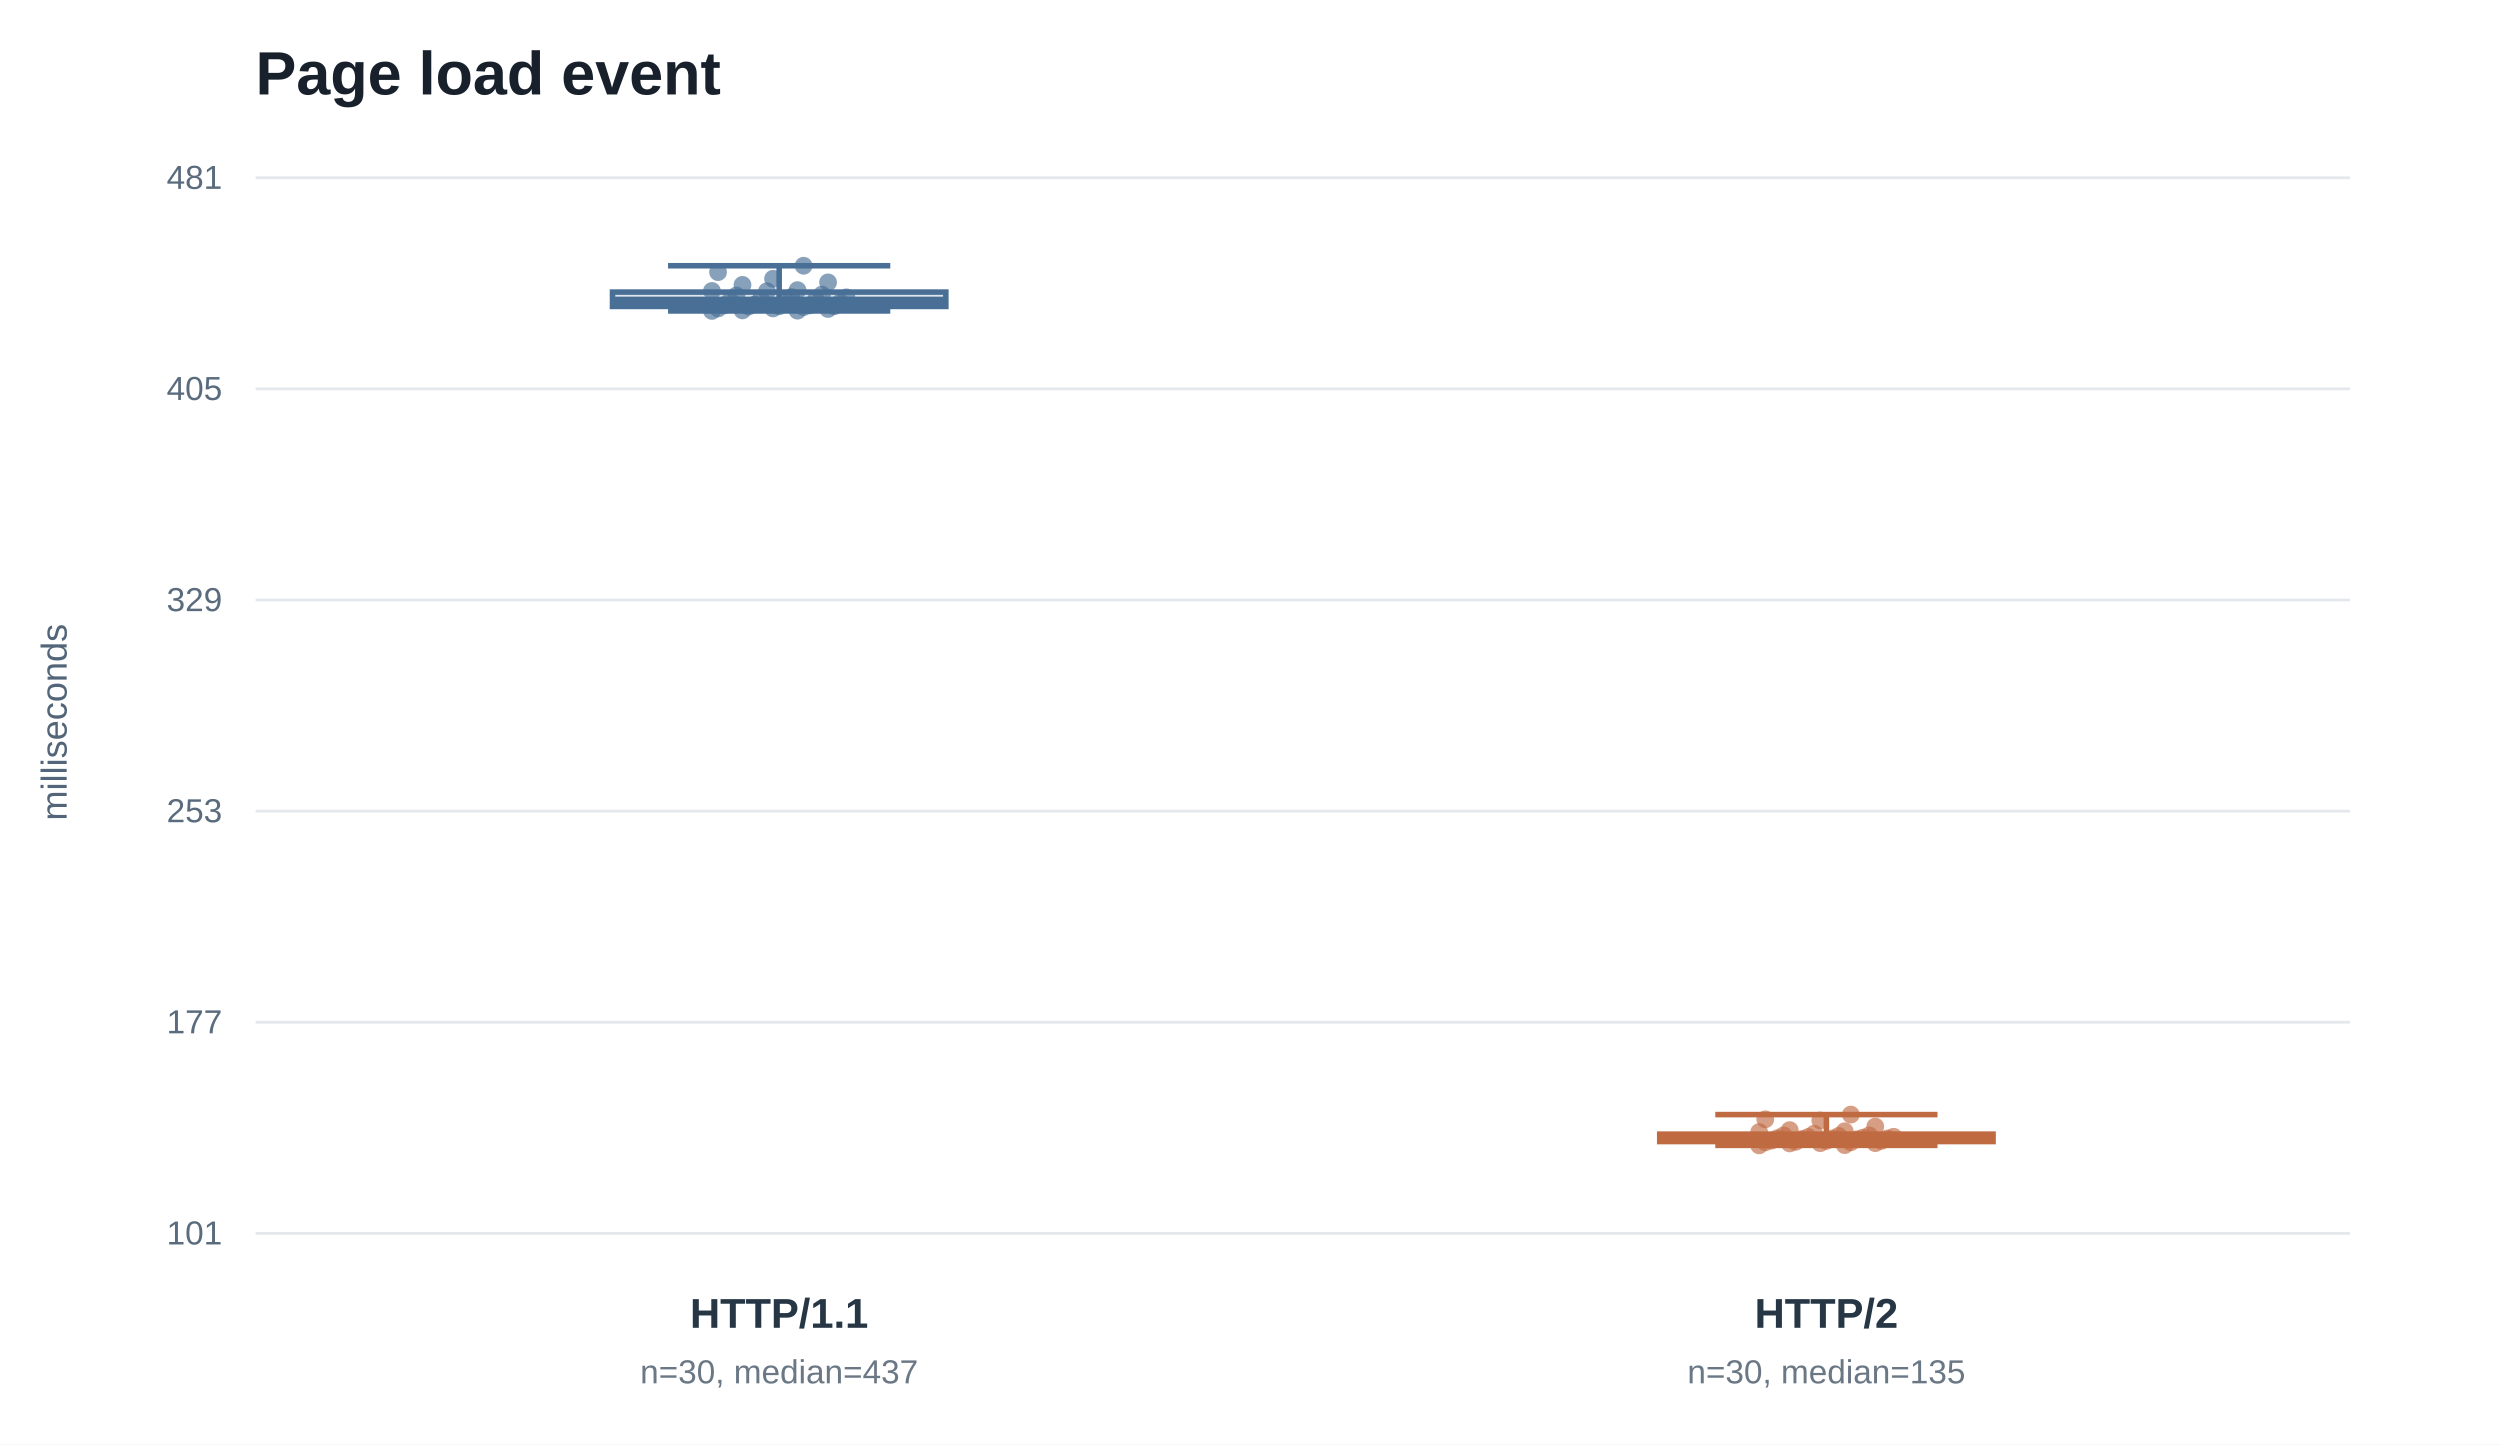
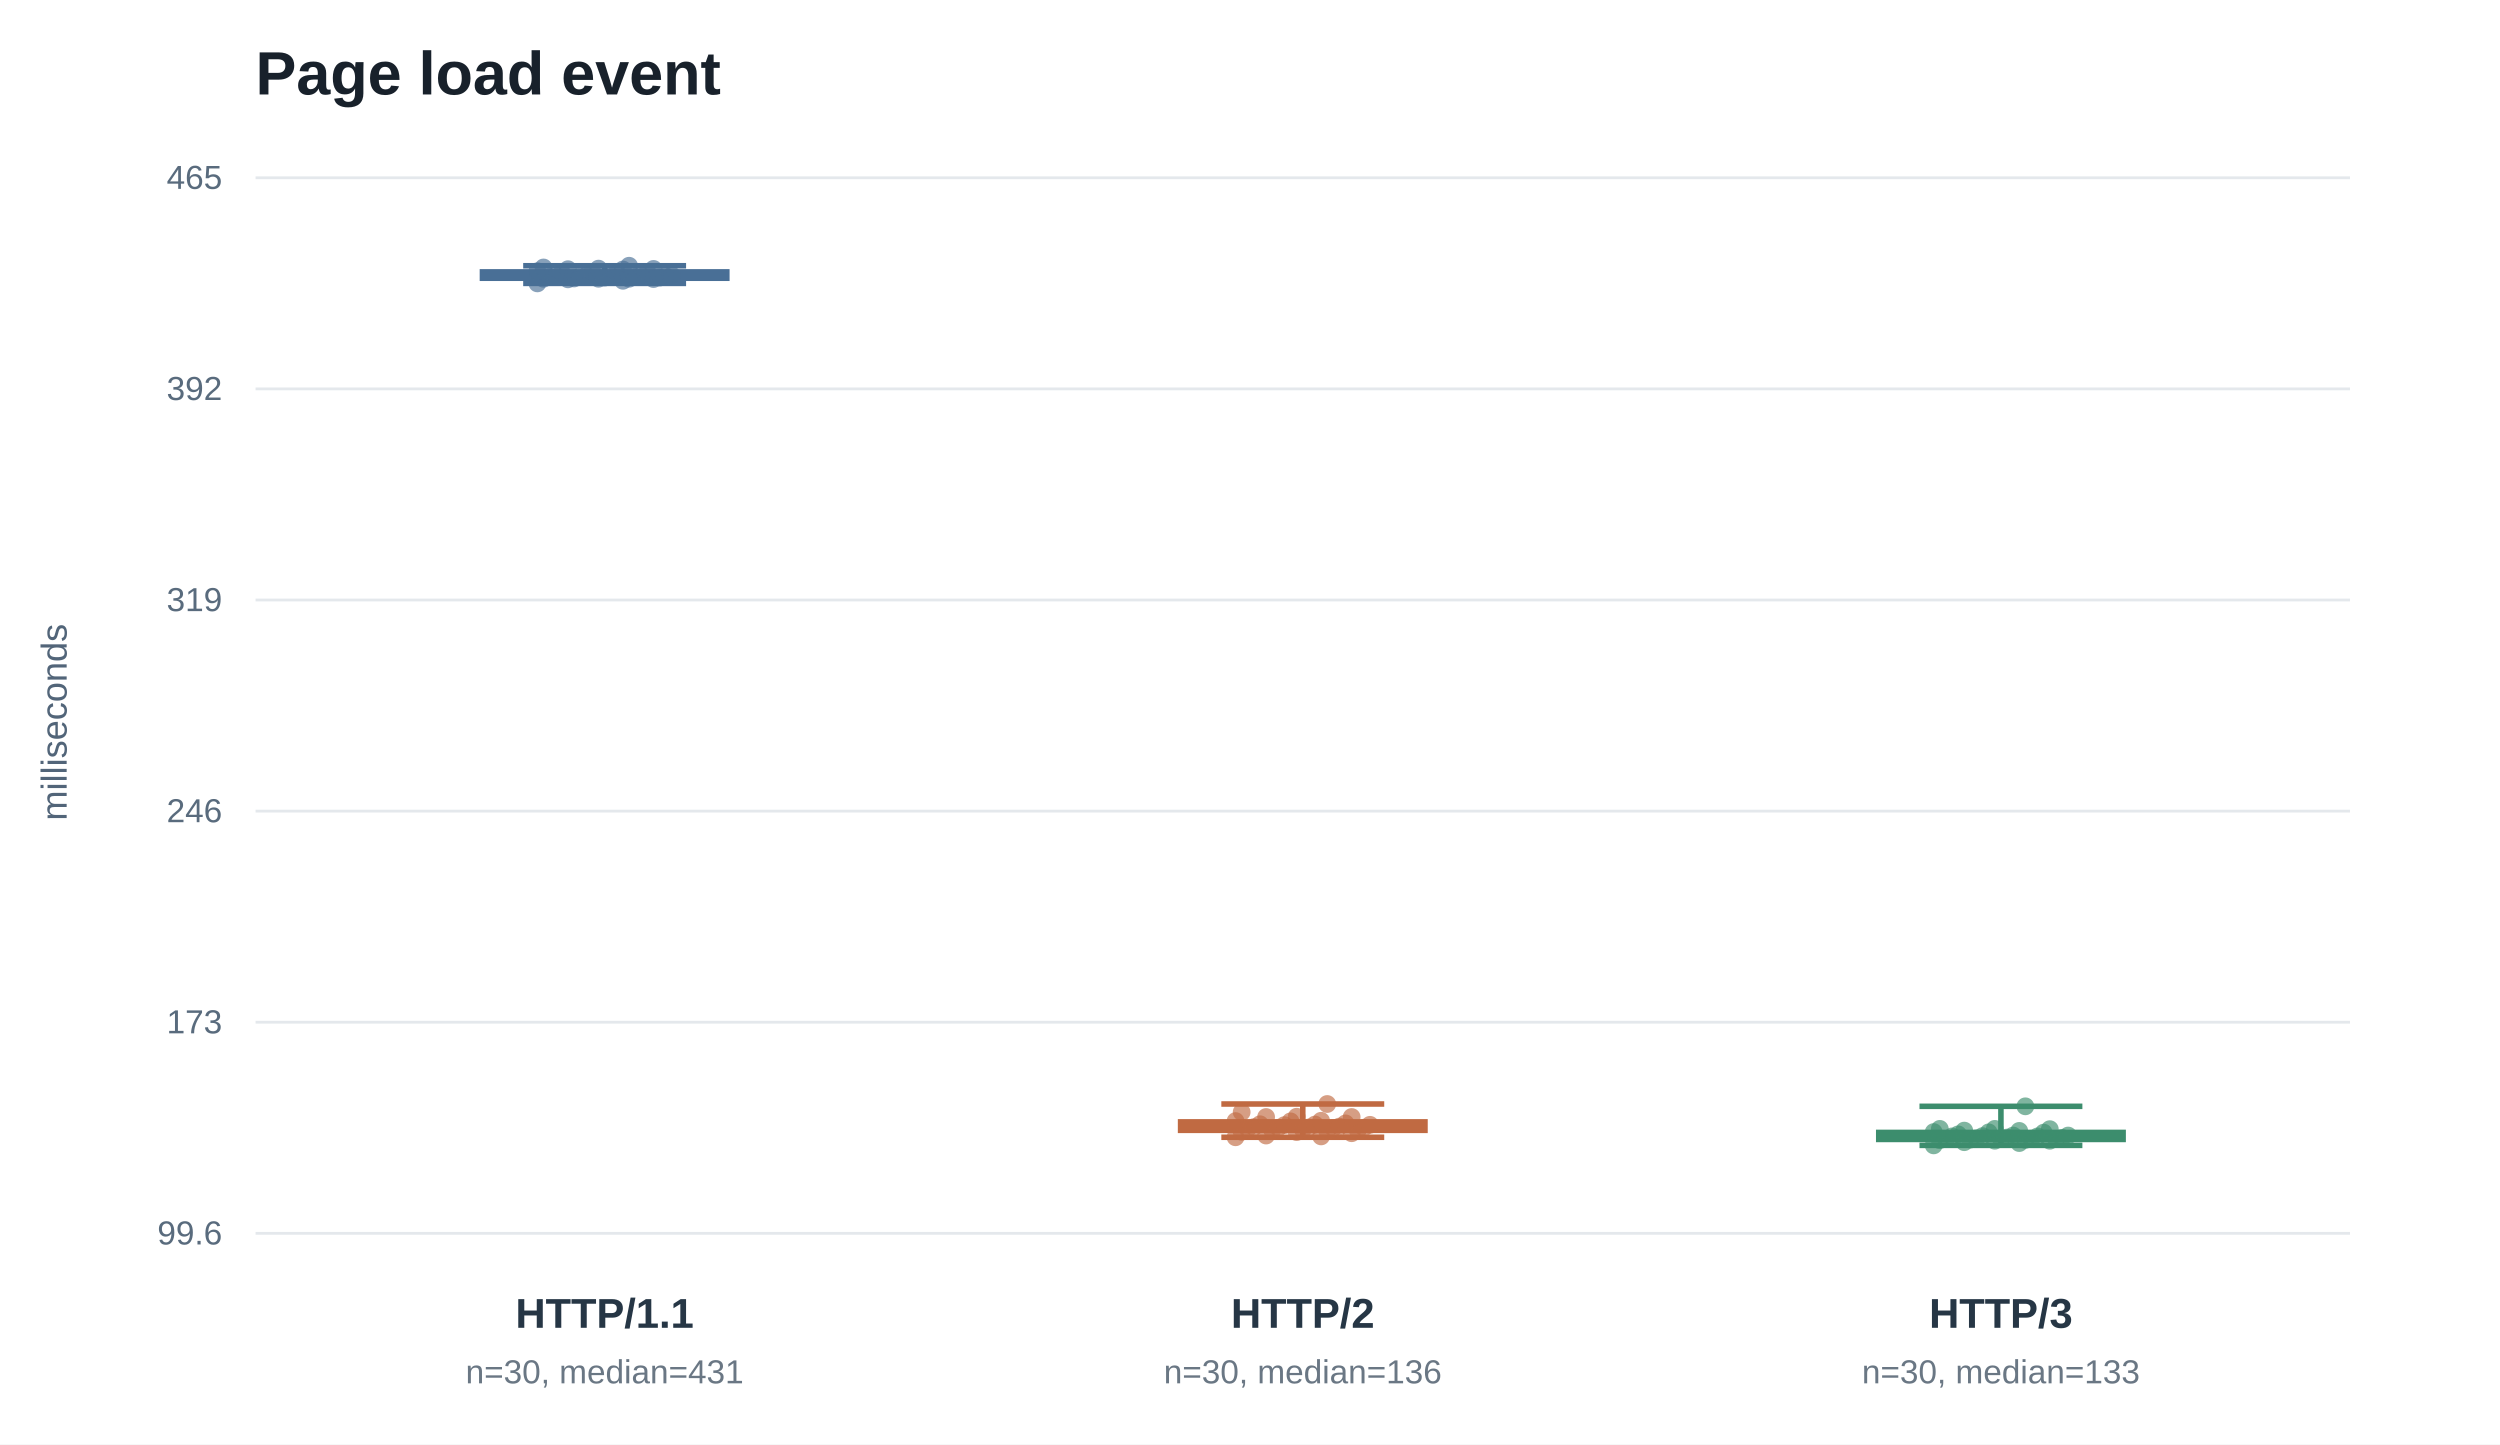
<svg xmlns="http://www.w3.org/2000/svg" width="900" height="520" viewBox="0 0 900 520" role="img" aria-label="Page load event">
  <g font-family="Arial, 'Microsoft YaHei', sans-serif">
    <rect width="900" height="520" fill="#ffffff" />
    <text x="92" y="34" font-size="22" font-weight="700" fill="#18212b">Page load event</text>
    <line x1="92" y1="444" x2="846" y2="444" stroke="#e4e8ec" />
-     <text x="80" y="448" text-anchor="end" font-size="12" fill="#596b7d">101</text>
+     <text x="80" y="448" text-anchor="end" font-size="12" fill="#596b7d">99.6</text>
    <line x1="92" y1="368" x2="846" y2="368" stroke="#e4e8ec" />
-     <text x="80" y="372" text-anchor="end" font-size="12" fill="#596b7d">177</text>
+     <text x="80" y="372" text-anchor="end" font-size="12" fill="#596b7d">173</text>
    <line x1="92" y1="292" x2="846" y2="292" stroke="#e4e8ec" />
-     <text x="80" y="296" text-anchor="end" font-size="12" fill="#596b7d">253</text>
+     <text x="80" y="296" text-anchor="end" font-size="12" fill="#596b7d">246</text>
    <line x1="92" y1="216" x2="846" y2="216" stroke="#e4e8ec" />
-     <text x="80" y="220" text-anchor="end" font-size="12" fill="#596b7d">329</text>
+     <text x="80" y="220" text-anchor="end" font-size="12" fill="#596b7d">319</text>
    <line x1="92" y1="140" x2="846" y2="140" stroke="#e4e8ec" />
-     <text x="80" y="144" text-anchor="end" font-size="12" fill="#596b7d">405</text>
+     <text x="80" y="144" text-anchor="end" font-size="12" fill="#596b7d">392</text>
    <line x1="92" y1="64" x2="846" y2="64" stroke="#e4e8ec" />
-     <text x="80" y="68" text-anchor="end" font-size="12" fill="#596b7d">481</text>
+     <text x="80" y="68" text-anchor="end" font-size="12" fill="#596b7d">465</text>
    <text transform="translate(24 260) rotate(-90)" text-anchor="middle" font-size="13" fill="#526579">milliseconds</text>
-     <line x1="280.5" y1="95.667" x2="280.5" y2="111.939" stroke="#496f96" stroke-width="2" />
-     <line x1="240.5" y1="95.667" x2="320.5" y2="95.667" stroke="#496f96" stroke-width="2" />
-     <line x1="240.5" y1="111.939" x2="320.5" y2="111.939" stroke="#496f96" stroke-width="2" />
-     <rect x="220.5" y="105.151" width="120" height="5.166" fill="#496f96" fill-opacity="0.18" stroke="#496f96" stroke-width="2" />
-     <line x1="220.5" y1="108.295" x2="340.5" y2="108.295" stroke="#496f96" stroke-width="3" />
-     <circle cx="256.3" cy="111.939" r="3.2" fill="#496f96" fill-opacity="0.65" />
-     <circle cx="287.1" cy="111.839" r="3.2" fill="#496f96" fill-opacity="0.65" />
-     <circle cx="267.3" cy="111.74" r="3.2" fill="#496f96" fill-opacity="0.65" />
-     <circle cx="298.1" cy="111.24" r="3.2" fill="#496f96" fill-opacity="0.65" />
-     <circle cx="278.3" cy="111.041" r="3.2" fill="#496f96" fill-opacity="0.65" />
-     <circle cx="258.5" cy="111.041" r="3.2" fill="#496f96" fill-opacity="0.65" />
-     <circle cx="289.3" cy="110.542" r="3.2" fill="#496f96" fill-opacity="0.65" />
-     <circle cx="269.5" cy="110.342" r="3.2" fill="#496f96" fill-opacity="0.65" />
-     <circle cx="300.3" cy="110.242" r="3.2" fill="#496f96" fill-opacity="0.65" />
-     <circle cx="280.5" cy="110.242" r="3.2" fill="#496f96" fill-opacity="0.65" />
-     <circle cx="260.7" cy="109.943" r="3.2" fill="#496f96" fill-opacity="0.65" />
-     <circle cx="291.5" cy="109.943" r="3.2" fill="#496f96" fill-opacity="0.65" />
-     <circle cx="271.7" cy="109.643" r="3.2" fill="#496f96" fill-opacity="0.65" />
-     <circle cx="302.5" cy="108.844" r="3.2" fill="#496f96" fill-opacity="0.65" />
-     <circle cx="282.7" cy="108.345" r="3.2" fill="#496f96" fill-opacity="0.65" />
-     <circle cx="262.9" cy="108.245" r="3.2" fill="#496f96" fill-opacity="0.65" />
-     <circle cx="293.7" cy="107.946" r="3.2" fill="#496f96" fill-opacity="0.65" />
-     <circle cx="273.9" cy="107.746" r="3.2" fill="#496f96" fill-opacity="0.65" />
-     <circle cx="304.7" cy="107.047" r="3.2" fill="#496f96" fill-opacity="0.65" />
-     <circle cx="284.9" cy="106.948" r="3.2" fill="#496f96" fill-opacity="0.65" />
-     <circle cx="265.1" cy="106.349" r="3.2" fill="#496f96" fill-opacity="0.65" />
-     <circle cx="295.9" cy="106.049" r="3.2" fill="#496f96" fill-opacity="0.65" />
-     <circle cx="276.1" cy="104.851" r="3.2" fill="#496f96" fill-opacity="0.65" />
-     <circle cx="256.3" cy="104.751" r="3.2" fill="#496f96" fill-opacity="0.65" />
-     <circle cx="287.1" cy="104.452" r="3.2" fill="#496f96" fill-opacity="0.65" />
-     <circle cx="267.3" cy="102.555" r="3.2" fill="#496f96" fill-opacity="0.65" />
-     <circle cx="298.1" cy="101.657" r="3.2" fill="#496f96" fill-opacity="0.65" />
-     <circle cx="278.3" cy="100.359" r="3.2" fill="#496f96" fill-opacity="0.65" />
-     <circle cx="258.5" cy="97.963" r="3.2" fill="#496f96" fill-opacity="0.65" />
-     <circle cx="289.3" cy="95.667" r="3.2" fill="#496f96" fill-opacity="0.65" />
-     <text x="280.5" y="478" text-anchor="middle" font-size="15" font-weight="700" fill="#263645">HTTP/1.1</text>
-     <text x="280.5" y="498" text-anchor="middle" font-size="12" fill="#6a7784">n=30, median=437</text>
-     <line x1="657.5" y1="401.252" x2="657.5" y2="412.333" stroke="#c06a42" stroke-width="2" />
-     <line x1="617.5" y1="401.252" x2="697.5" y2="401.252" stroke="#c06a42" stroke-width="2" />
-     <line x1="617.5" y1="412.333" x2="697.5" y2="412.333" stroke="#c06a42" stroke-width="2" />
-     <rect x="597.5" y="408.29" width="120" height="2.671" fill="#c06a42" fill-opacity="0.18" stroke="#c06a42" stroke-width="2" />
-     <line x1="597.5" y1="409.788" x2="717.5" y2="409.788" stroke="#c06a42" stroke-width="3" />
-     <circle cx="633.3" cy="412.333" r="3.2" fill="#c06a42" fill-opacity="0.65" />
-     <circle cx="664.1" cy="412.234" r="3.2" fill="#c06a42" fill-opacity="0.65" />
-     <circle cx="644.3" cy="411.635" r="3.2" fill="#c06a42" fill-opacity="0.65" />
-     <circle cx="675.1" cy="411.535" r="3.2" fill="#c06a42" fill-opacity="0.65" />
-     <circle cx="655.3" cy="411.535" r="3.2" fill="#c06a42" fill-opacity="0.65" />
-     <circle cx="635.5" cy="411.235" r="3.2" fill="#c06a42" fill-opacity="0.65" />
-     <circle cx="666.3" cy="411.235" r="3.2" fill="#c06a42" fill-opacity="0.65" />
-     <circle cx="646.5" cy="411.036" r="3.2" fill="#c06a42" fill-opacity="0.65" />
-     <circle cx="677.3" cy="410.736" r="3.2" fill="#c06a42" fill-opacity="0.65" />
-     <circle cx="657.5" cy="410.736" r="3.2" fill="#c06a42" fill-opacity="0.65" />
-     <circle cx="637.7" cy="410.636" r="3.2" fill="#c06a42" fill-opacity="0.65" />
-     <circle cx="668.5" cy="410.137" r="3.2" fill="#c06a42" fill-opacity="0.65" />
-     <circle cx="648.7" cy="410.037" r="3.2" fill="#c06a42" fill-opacity="0.65" />
-     <circle cx="679.5" cy="409.838" r="3.2" fill="#c06a42" fill-opacity="0.65" />
-     <circle cx="659.7" cy="409.838" r="3.2" fill="#c06a42" fill-opacity="0.65" />
-     <circle cx="639.9" cy="409.738" r="3.2" fill="#c06a42" fill-opacity="0.65" />
-     <circle cx="670.7" cy="409.538" r="3.2" fill="#c06a42" fill-opacity="0.65" />
-     <circle cx="650.9" cy="409.338" r="3.2" fill="#c06a42" fill-opacity="0.65" />
-     <circle cx="681.7" cy="409.239" r="3.2" fill="#c06a42" fill-opacity="0.65" />
-     <circle cx="661.9" cy="408.939" r="3.2" fill="#c06a42" fill-opacity="0.65" />
-     <circle cx="642.1" cy="408.739" r="3.2" fill="#c06a42" fill-opacity="0.65" />
-     <circle cx="672.9" cy="408.739" r="3.2" fill="#c06a42" fill-opacity="0.65" />
-     <circle cx="653.1" cy="408.14" r="3.2" fill="#c06a42" fill-opacity="0.65" />
-     <circle cx="633.3" cy="407.541" r="3.2" fill="#c06a42" fill-opacity="0.65" />
-     <circle cx="664.1" cy="407.242" r="3.2" fill="#c06a42" fill-opacity="0.65" />
-     <circle cx="644.3" cy="406.843" r="3.2" fill="#c06a42" fill-opacity="0.65" />
-     <circle cx="675.1" cy="405.545" r="3.2" fill="#c06a42" fill-opacity="0.65" />
-     <circle cx="655.3" cy="403.348" r="3.2" fill="#c06a42" fill-opacity="0.65" />
-     <circle cx="635.5" cy="402.949" r="3.2" fill="#c06a42" fill-opacity="0.65" />
-     <circle cx="666.3" cy="401.252" r="3.2" fill="#c06a42" fill-opacity="0.65" />
-     <text x="657.5" y="478" text-anchor="middle" font-size="15" font-weight="700" fill="#263645">HTTP/2</text>
-     <text x="657.5" y="498" text-anchor="middle" font-size="12" fill="#6a7784">n=30, median=135</text>
+     <line x1="217.667" y1="95.667" x2="217.667" y2="102.019" stroke="#496f96" stroke-width="2" />
+     <line x1="188.344" y1="95.667" x2="246.989" y2="95.667" stroke="#496f96" stroke-width="2" />
+     <line x1="188.344" y1="102.019" x2="246.989" y2="102.019" stroke="#496f96" stroke-width="2" />
+     <rect x="173.683" y="97.879" width="87.967" height="2.291" fill="#496f96" fill-opacity="0.18" stroke="#496f96" stroke-width="2" />
+     <line x1="173.683" y1="99.259" x2="261.65" y2="99.259" stroke="#496f96" stroke-width="3" />
+     <circle cx="193.467" cy="102.019" r="3.2" fill="#496f96" fill-opacity="0.65" />
+     <circle cx="224.267" cy="101.082" r="3.2" fill="#496f96" fill-opacity="0.65" />
+     <circle cx="204.467" cy="100.561" r="3.2" fill="#496f96" fill-opacity="0.65" />
+     <circle cx="235.267" cy="100.457" r="3.2" fill="#496f96" fill-opacity="0.65" />
+     <circle cx="215.467" cy="100.353" r="3.2" fill="#496f96" fill-opacity="0.65" />
+     <circle cx="195.667" cy="100.353" r="3.2" fill="#496f96" fill-opacity="0.65" />
+     <circle cx="226.467" cy="100.353" r="3.2" fill="#496f96" fill-opacity="0.65" />
+     <circle cx="206.667" cy="100.248" r="3.2" fill="#496f96" fill-opacity="0.65" />
+     <circle cx="237.467" cy="99.936" r="3.2" fill="#496f96" fill-opacity="0.65" />
+     <circle cx="217.667" cy="99.936" r="3.2" fill="#496f96" fill-opacity="0.65" />
+     <circle cx="197.867" cy="99.728" r="3.2" fill="#496f96" fill-opacity="0.65" />
+     <circle cx="228.667" cy="99.728" r="3.2" fill="#496f96" fill-opacity="0.65" />
+     <circle cx="208.867" cy="99.52" r="3.2" fill="#496f96" fill-opacity="0.65" />
+     <circle cx="239.667" cy="99.415" r="3.2" fill="#496f96" fill-opacity="0.65" />
+     <circle cx="219.867" cy="99.311" r="3.2" fill="#496f96" fill-opacity="0.65" />
+     <circle cx="200.067" cy="99.207" r="3.2" fill="#496f96" fill-opacity="0.65" />
+     <circle cx="230.867" cy="99.207" r="3.2" fill="#496f96" fill-opacity="0.65" />
+     <circle cx="211.067" cy="99.207" r="3.2" fill="#496f96" fill-opacity="0.65" />
+     <circle cx="241.867" cy="99.103" r="3.2" fill="#496f96" fill-opacity="0.65" />
+     <circle cx="222.067" cy="98.166" r="3.2" fill="#496f96" fill-opacity="0.65" />
+     <circle cx="202.267" cy="98.166" r="3.2" fill="#496f96" fill-opacity="0.65" />
+     <circle cx="233.067" cy="97.958" r="3.2" fill="#496f96" fill-opacity="0.65" />
+     <circle cx="213.267" cy="97.853" r="3.2" fill="#496f96" fill-opacity="0.65" />
+     <circle cx="193.467" cy="97.645" r="3.2" fill="#496f96" fill-opacity="0.65" />
+     <circle cx="224.267" cy="97.02" r="3.2" fill="#496f96" fill-opacity="0.65" />
+     <circle cx="204.467" cy="96.916" r="3.2" fill="#496f96" fill-opacity="0.65" />
+     <circle cx="235.267" cy="96.812" r="3.2" fill="#496f96" fill-opacity="0.65" />
+     <circle cx="215.467" cy="96.708" r="3.2" fill="#496f96" fill-opacity="0.65" />
+     <circle cx="195.667" cy="96.291" r="3.2" fill="#496f96" fill-opacity="0.65" />
+     <circle cx="226.467" cy="95.667" r="3.2" fill="#496f96" fill-opacity="0.65" />
+     <text x="217.667" y="478" text-anchor="middle" font-size="15" font-weight="700" fill="#263645">HTTP/1.1</text>
+     <text x="217.667" y="498" text-anchor="middle" font-size="12" fill="#6a7784">n=30, median=431</text>
+     <line x1="469" y1="397.442" x2="469" y2="409.418" stroke="#c06a42" stroke-width="2" />
+     <line x1="439.678" y1="397.442" x2="498.322" y2="397.442" stroke="#c06a42" stroke-width="2" />
+     <line x1="439.678" y1="409.418" x2="498.322" y2="409.418" stroke="#c06a42" stroke-width="2" />
+     <rect x="425.017" y="403.873" width="87.967" height="3.046" fill="#c06a42" fill-opacity="0.18" stroke="#c06a42" stroke-width="2" />
+     <line x1="425.017" y1="405.825" x2="512.983" y2="405.825" stroke="#c06a42" stroke-width="3" />
+     <circle cx="444.8" cy="409.418" r="3.2" fill="#c06a42" fill-opacity="0.65" />
+     <circle cx="475.6" cy="409.105" r="3.2" fill="#c06a42" fill-opacity="0.65" />
+     <circle cx="455.8" cy="408.793" r="3.2" fill="#c06a42" fill-opacity="0.65" />
+     <circle cx="486.6" cy="407.96" r="3.2" fill="#c06a42" fill-opacity="0.65" />
+     <circle cx="466.8" cy="407.543" r="3.2" fill="#c06a42" fill-opacity="0.65" />
+     <circle cx="447" cy="407.439" r="3.2" fill="#c06a42" fill-opacity="0.65" />
+     <circle cx="477.8" cy="407.127" r="3.2" fill="#c06a42" fill-opacity="0.65" />
+     <circle cx="458" cy="406.918" r="3.2" fill="#c06a42" fill-opacity="0.65" />
+     <circle cx="488.8" cy="406.918" r="3.2" fill="#c06a42" fill-opacity="0.65" />
+     <circle cx="469" cy="406.606" r="3.2" fill="#c06a42" fill-opacity="0.65" />
+     <circle cx="449.2" cy="406.294" r="3.2" fill="#c06a42" fill-opacity="0.65" />
+     <circle cx="480" cy="406.085" r="3.2" fill="#c06a42" fill-opacity="0.65" />
+     <circle cx="460.2" cy="405.981" r="3.2" fill="#c06a42" fill-opacity="0.65" />
+     <circle cx="491" cy="405.981" r="3.2" fill="#c06a42" fill-opacity="0.65" />
+     <circle cx="471.2" cy="405.877" r="3.2" fill="#c06a42" fill-opacity="0.65" />
+     <circle cx="451.4" cy="405.773" r="3.2" fill="#c06a42" fill-opacity="0.65" />
+     <circle cx="482.2" cy="405.565" r="3.2" fill="#c06a42" fill-opacity="0.65" />
+     <circle cx="462.4" cy="405.044" r="3.2" fill="#c06a42" fill-opacity="0.65" />
+     <circle cx="493.2" cy="404.94" r="3.2" fill="#c06a42" fill-opacity="0.65" />
+     <circle cx="473.4" cy="404.836" r="3.2" fill="#c06a42" fill-opacity="0.65" />
+     <circle cx="453.6" cy="404.732" r="3.2" fill="#c06a42" fill-opacity="0.65" />
+     <circle cx="484.4" cy="404.419" r="3.2" fill="#c06a42" fill-opacity="0.65" />
+     <circle cx="464.6" cy="403.69" r="3.2" fill="#c06a42" fill-opacity="0.65" />
+     <circle cx="444.8" cy="403.586" r="3.2" fill="#c06a42" fill-opacity="0.65" />
+     <circle cx="475.6" cy="403.482" r="3.2" fill="#c06a42" fill-opacity="0.65" />
+     <circle cx="455.8" cy="402.128" r="3.2" fill="#c06a42" fill-opacity="0.65" />
+     <circle cx="486.6" cy="402.128" r="3.2" fill="#c06a42" fill-opacity="0.65" />
+     <circle cx="466.8" cy="402.024" r="3.2" fill="#c06a42" fill-opacity="0.65" />
+     <circle cx="447" cy="400.358" r="3.2" fill="#c06a42" fill-opacity="0.65" />
+     <circle cx="477.8" cy="397.442" r="3.2" fill="#c06a42" fill-opacity="0.65" />
+     <text x="469" y="478" text-anchor="middle" font-size="15" font-weight="700" fill="#263645">HTTP/2</text>
+     <text x="469" y="498" text-anchor="middle" font-size="12" fill="#6a7784">n=30, median=136</text>
+     <line x1="720.333" y1="398.275" x2="720.333" y2="412.333" stroke="#3c8d6d" stroke-width="2" />
+     <line x1="691.011" y1="398.275" x2="749.656" y2="398.275" stroke="#3c8d6d" stroke-width="2" />
+     <line x1="691.011" y1="412.333" x2="749.656" y2="412.333" stroke="#3c8d6d" stroke-width="2" />
+     <rect x="676.35" y="407.673" width="87.967" height="2.525" fill="#3c8d6d" fill-opacity="0.18" stroke="#3c8d6d" stroke-width="2" />
+     <line x1="676.35" y1="409.313" x2="764.317" y2="409.313" stroke="#3c8d6d" stroke-width="3" />
+     <circle cx="696.133" cy="412.333" r="3.2" fill="#3c8d6d" fill-opacity="0.65" />
+     <circle cx="726.933" cy="411.5" r="3.2" fill="#3c8d6d" fill-opacity="0.65" />
+     <circle cx="707.133" cy="411.188" r="3.2" fill="#3c8d6d" fill-opacity="0.65" />
+     <circle cx="737.933" cy="410.667" r="3.2" fill="#3c8d6d" fill-opacity="0.65" />
+     <circle cx="718.133" cy="410.667" r="3.2" fill="#3c8d6d" fill-opacity="0.65" />
+     <circle cx="698.333" cy="410.459" r="3.2" fill="#3c8d6d" fill-opacity="0.65" />
+     <circle cx="729.133" cy="410.355" r="3.2" fill="#3c8d6d" fill-opacity="0.65" />
+     <circle cx="709.333" cy="410.251" r="3.2" fill="#3c8d6d" fill-opacity="0.65" />
+     <circle cx="740.133" cy="410.042" r="3.2" fill="#3c8d6d" fill-opacity="0.65" />
+     <circle cx="720.333" cy="410.042" r="3.2" fill="#3c8d6d" fill-opacity="0.65" />
+     <circle cx="700.533" cy="410.042" r="3.2" fill="#3c8d6d" fill-opacity="0.65" />
+     <circle cx="731.333" cy="409.938" r="3.2" fill="#3c8d6d" fill-opacity="0.65" />
+     <circle cx="711.533" cy="409.834" r="3.2" fill="#3c8d6d" fill-opacity="0.65" />
+     <circle cx="742.333" cy="409.626" r="3.2" fill="#3c8d6d" fill-opacity="0.65" />
+     <circle cx="722.533" cy="409.522" r="3.2" fill="#3c8d6d" fill-opacity="0.65" />
+     <circle cx="702.733" cy="409.105" r="3.2" fill="#3c8d6d" fill-opacity="0.65" />
+     <circle cx="733.533" cy="409.105" r="3.2" fill="#3c8d6d" fill-opacity="0.65" />
+     <circle cx="713.733" cy="409.001" r="3.2" fill="#3c8d6d" fill-opacity="0.65" />
+     <circle cx="744.533" cy="408.793" r="3.2" fill="#3c8d6d" fill-opacity="0.65" />
+     <circle cx="724.733" cy="408.793" r="3.2" fill="#3c8d6d" fill-opacity="0.65" />
+     <circle cx="704.933" cy="408.376" r="3.2" fill="#3c8d6d" fill-opacity="0.65" />
+     <circle cx="735.733" cy="407.752" r="3.2" fill="#3c8d6d" fill-opacity="0.65" />
+     <circle cx="715.933" cy="407.647" r="3.2" fill="#3c8d6d" fill-opacity="0.65" />
+     <circle cx="696.133" cy="407.543" r="3.2" fill="#3c8d6d" fill-opacity="0.65" />
+     <circle cx="726.933" cy="407.127" r="3.2" fill="#3c8d6d" fill-opacity="0.65" />
+     <circle cx="707.133" cy="407.023" r="3.2" fill="#3c8d6d" fill-opacity="0.65" />
+     <circle cx="737.933" cy="406.502" r="3.2" fill="#3c8d6d" fill-opacity="0.65" />
+     <circle cx="718.133" cy="406.398" r="3.2" fill="#3c8d6d" fill-opacity="0.65" />
+     <circle cx="698.333" cy="406.398" r="3.2" fill="#3c8d6d" fill-opacity="0.65" />
+     <circle cx="729.133" cy="398.275" r="3.2" fill="#3c8d6d" fill-opacity="0.65" />
+     <text x="720.333" y="478" text-anchor="middle" font-size="15" font-weight="700" fill="#263645">HTTP/3</text>
+     <text x="720.333" y="498" text-anchor="middle" font-size="12" fill="#6a7784">n=30, median=133</text>
  </g>
</svg>
